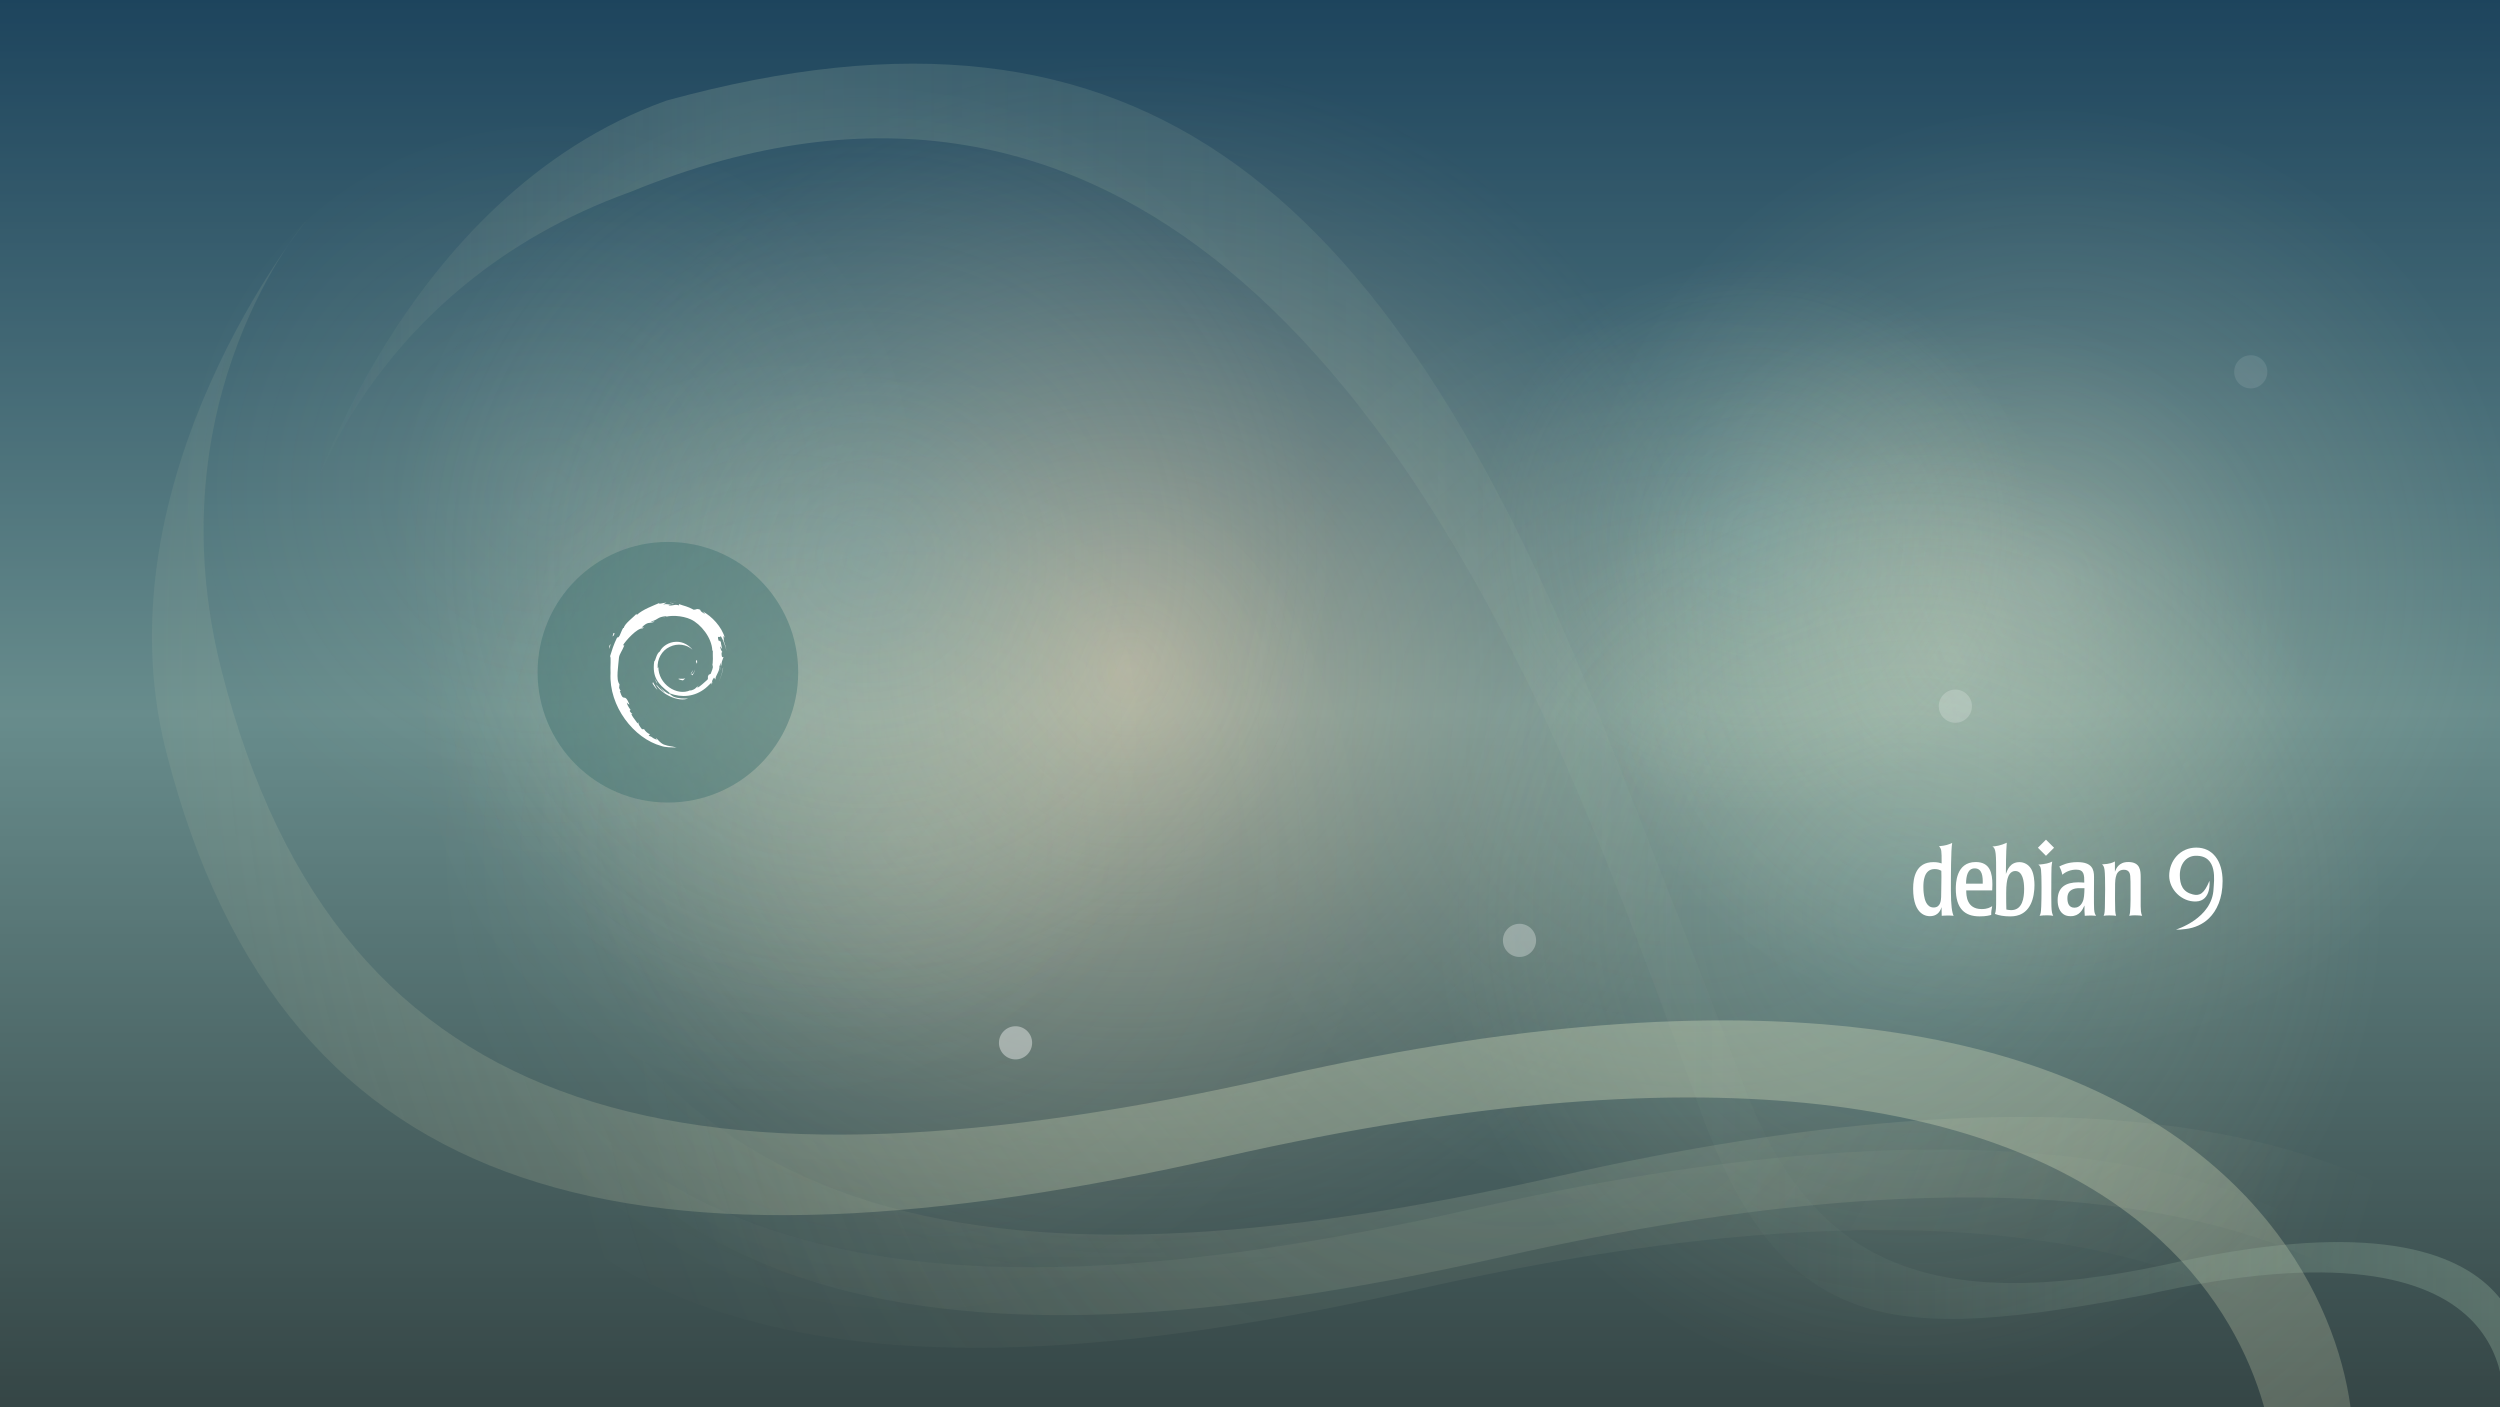
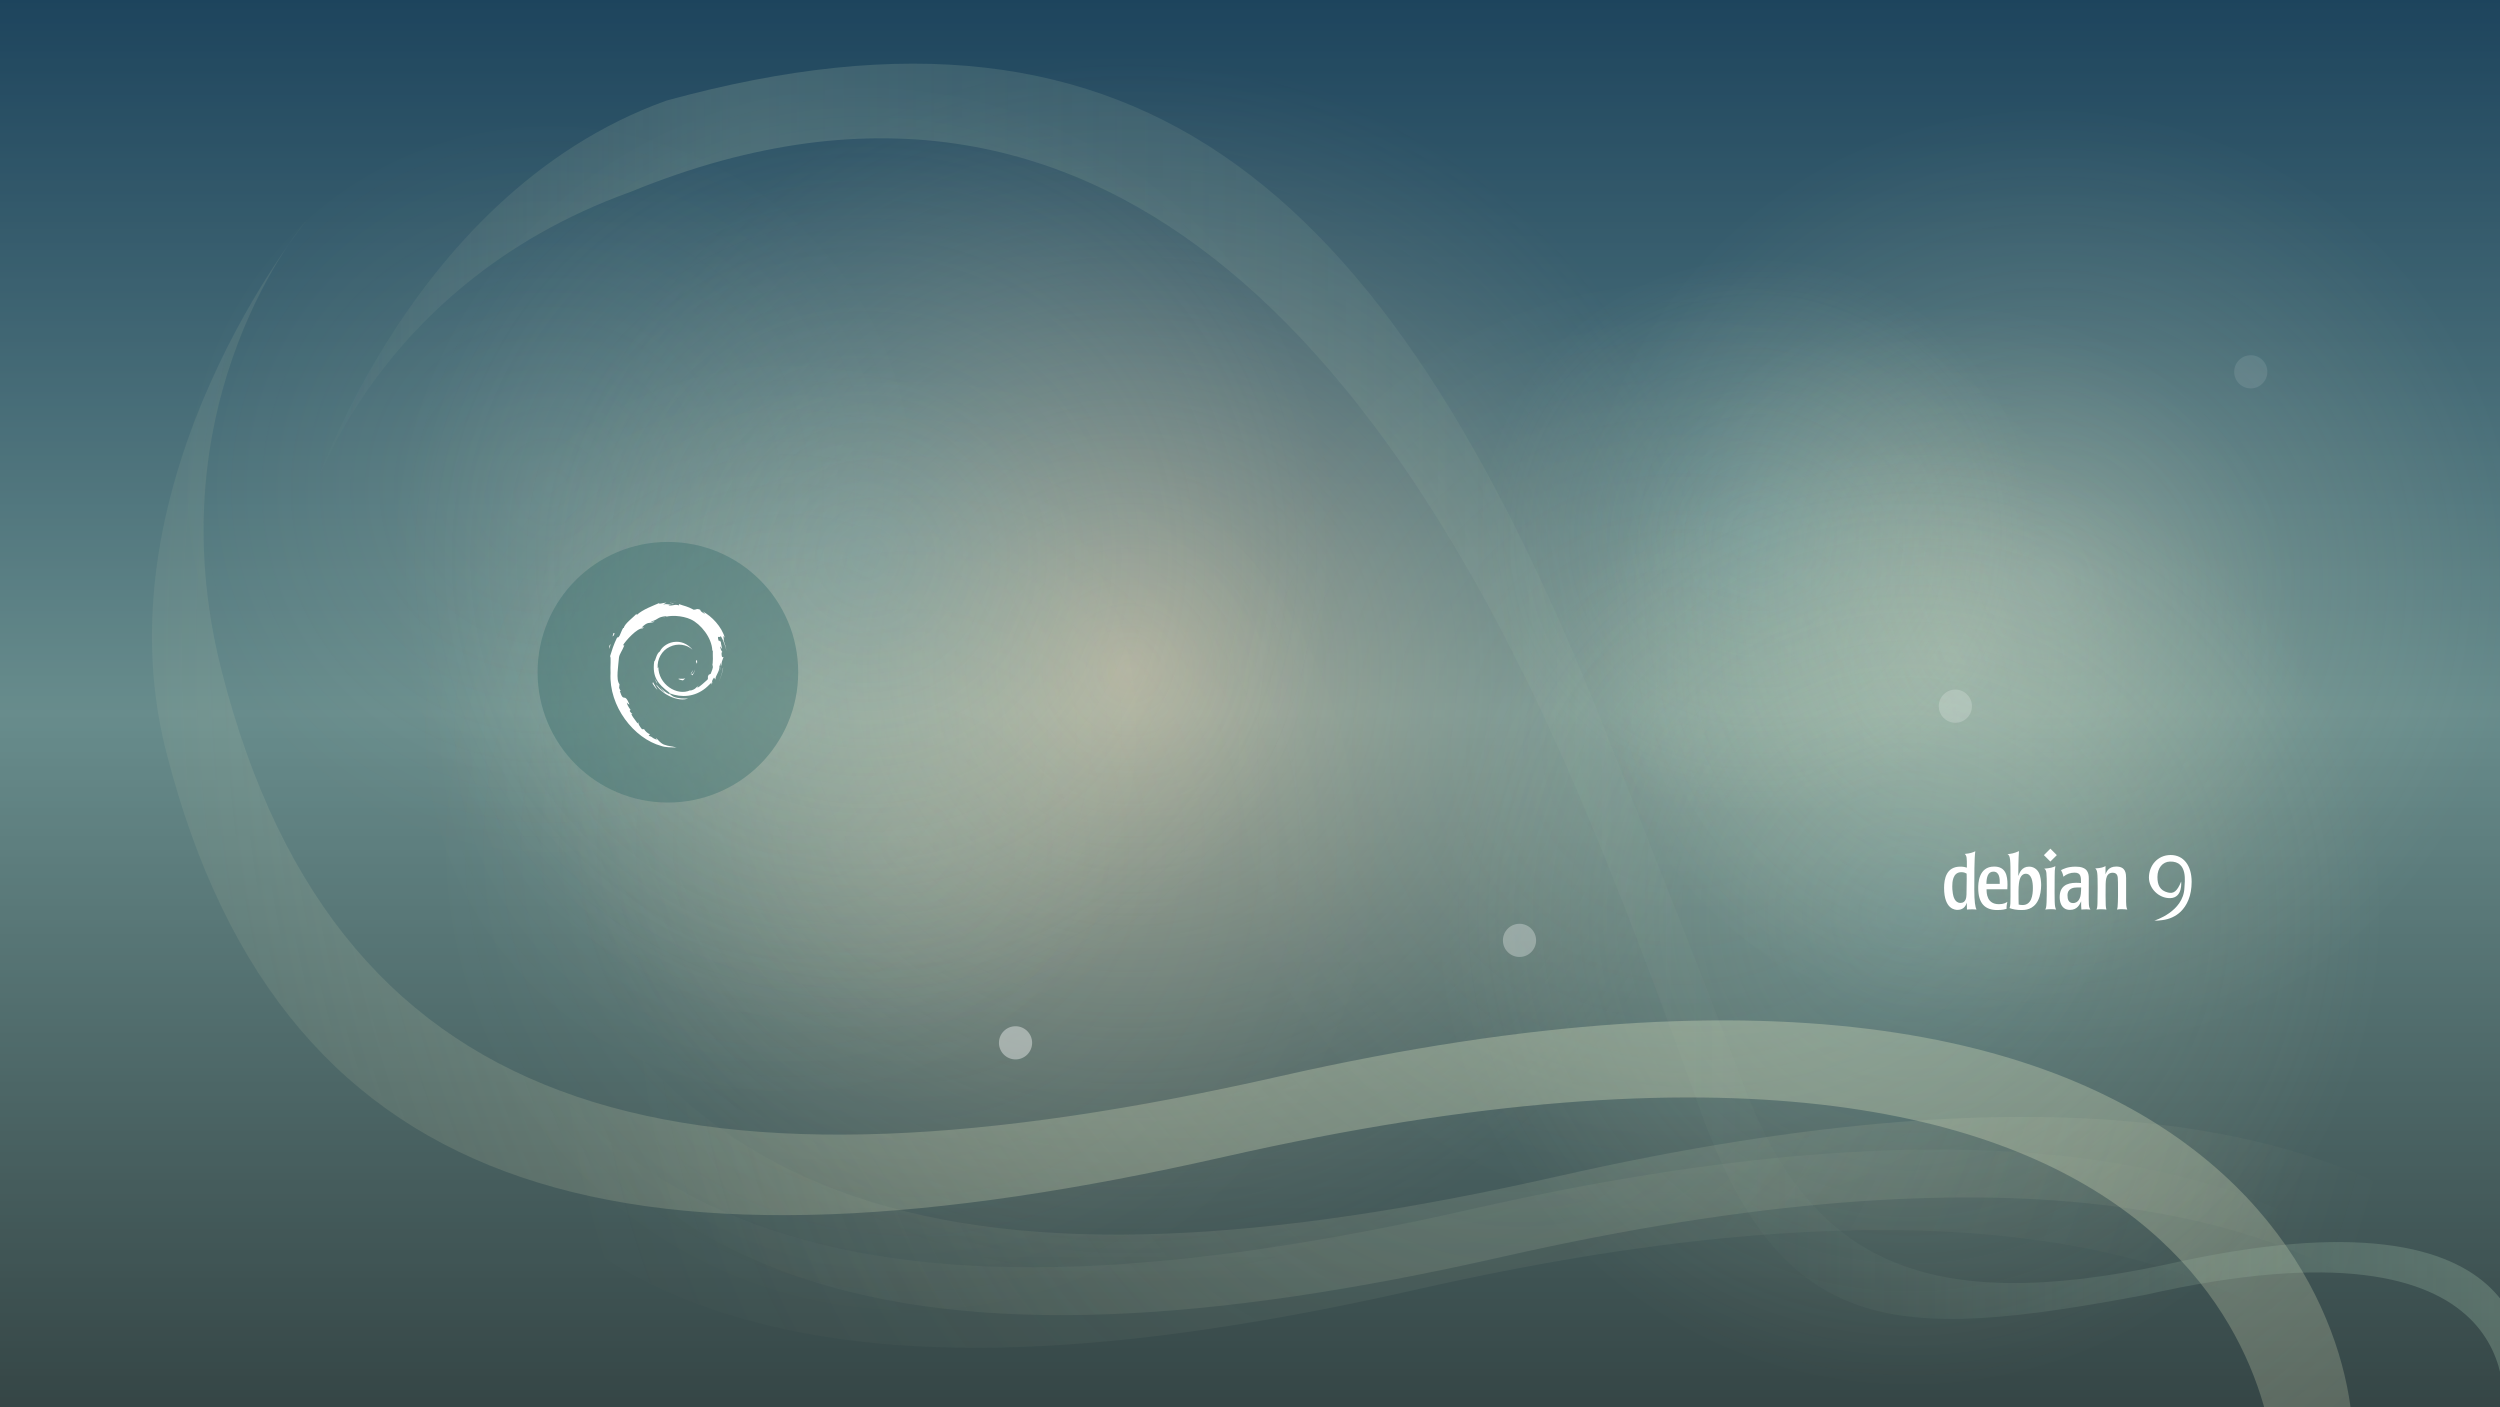
<svg xmlns="http://www.w3.org/2000/svg" version="1.1" id="root" x="0px" y="0px" width="1920px" height="1080px" viewBox="0 0 1920 1080" enable-background="new 0 0 1920 1080" xml:space="preserve">
  <defs id="defs188" />
  <g id="background">
    <g id="background_1_">
      <linearGradient id="SVGID_1_" gradientUnits="userSpaceOnUse" x1="-1423.411" y1="-3714.993" x2="-1423.412" y2="-2611.604" gradientTransform="matrix(1 0 0 1 2381.039 3709.038)">
        <stop offset="0" style="stop-color:#133356" id="stop6" />
        <stop offset="0.502" style="stop-color:#7C9999" id="stop8" />
        <stop offset="1" style="stop-color:#333333" id="stop10" />
      </linearGradient>
      <rect x="-9.36" y="-8.61" fill="url(#SVGID_1_)" width="1933.976" height="1105.453" id="rect12" />
    </g>
    <g id="Layer_4">
      <radialGradient id="SVGID_2_" cx="-1527.168" cy="-2837.252" r="916.006" gradientTransform="matrix(1.0299 0 0 1.0518 2440.248 3498.963)" gradientUnits="userSpaceOnUse">
        <stop offset="0" style="stop-color:#E4C8A5;stop-opacity:0.5" id="stop16" />
        <stop offset="0.143" style="stop-color:#AEAB93;stop-opacity:0.437" id="stop18" />
        <stop offset="0.38" style="stop-color:#587E77;stop-opacity:0.333" id="stop20" />
        <stop offset="0.488" style="stop-color:#366C6C;stop-opacity:0.286" id="stop22" />
      </radialGradient>
      <rect x="-9.36" y="-7.921" fill="url(#SVGID_2_)" width="1933.976" height="1104.42" id="rect24" />
    </g>
  </g>
  <g id="glows">
    <radialGradient id="SVGID_3_" cx="-880.329" cy="-3202.961" r="271.44" gradientTransform="matrix(1 0 0 1 2381.039 3709.038)" gradientUnits="userSpaceOnUse">
      <stop offset="0" style="stop-color:#FFFCDD" id="stop28" />
      <stop offset="1" style="stop-color:#FEF9C8;stop-opacity:0" id="stop30" />
    </radialGradient>
    <circle opacity="0.2" fill="url(#SVGID_3_)" enable-background="new    " cx="1500.71" cy="506.077" r="271.441" id="circle32" />
    <radialGradient id="SVGID_4_" cx="-1031.077" cy="-3296.374" r="214.852" gradientTransform="matrix(1 0 0 1 2381.039 3709.038)" gradientUnits="userSpaceOnUse">
      <stop offset="0" style="stop-color:#99CCCC" id="stop35" />
      <stop offset="1" style="stop-color:#FEF9C8;stop-opacity:0" id="stop37" />
    </radialGradient>
    <circle opacity="0.2" fill="url(#SVGID_4_)" enable-background="new    " cx="1349.963" cy="412.664" r="214.853" id="circle39" />
    <radialGradient id="SVGID_5_" cx="-1958.456" cy="-3333.318" r="284.85" gradientTransform="matrix(1 0 0 1 2381.039 3709.038)" gradientUnits="userSpaceOnUse">
      <stop offset="0" style="stop-color:#FFFCDD" id="stop42" />
      <stop offset="1" style="stop-color:#FEF9C8;stop-opacity:0" id="stop44" />
    </radialGradient>
    <circle opacity="0.1" fill="url(#SVGID_5_)" enable-background="new    " cx="422.583" cy="375.72" r="284.85" id="circle46" />
    <radialGradient id="SVGID_6_" cx="-1775.687" cy="-3149.533" r="284.85" gradientTransform="matrix(1 0 0 1 2381.039 3709.038)" gradientUnits="userSpaceOnUse">
      <stop offset="0" style="stop-color:#FFFCDD" id="stop49" />
      <stop offset="1" style="stop-color:#FEF9C8;stop-opacity:0" id="stop51" />
    </radialGradient>
    <circle opacity="0.1" fill="url(#SVGID_6_)" enable-background="new    " cx="605.352" cy="559.505" r="284.85" id="circle53" />
    <radialGradient id="SVGID_7_" cx="-1682.033" cy="-3059.282" r="364.403" gradientTransform="matrix(1 0 0 1 2381.039 3709.038)" gradientUnits="userSpaceOnUse">
      <stop offset="0" style="stop-color:#FFFCDD" id="stop56" />
      <stop offset="1" style="stop-color:#FEF9C8;stop-opacity:0" id="stop58" />
    </radialGradient>
    <circle opacity="0.1" fill="url(#SVGID_7_)" enable-background="new    " cx="699.006" cy="649.756" r="364.403" id="circle60" />
    <radialGradient id="SVGID_8_" cx="-1087.554" cy="-3134.885" r="364.402" gradientTransform="matrix(1 0 0 1 2381.039 3709.038)" gradientUnits="userSpaceOnUse">
      <stop offset="0" style="stop-color:#FFFCDD" id="stop63" />
      <stop offset="1" style="stop-color:#FEF9C8;stop-opacity:0" id="stop65" />
    </radialGradient>
    <path opacity="0.1" fill="url(#SVGID_8_)" enable-background="new    " d="M1293.485,209.751   c201.253,0,364.401,163.145,364.401,364.402c0,201.259-163.148,364.401-364.401,364.401S929.083,775.408,929.083,574.155   C929.083,372.898,1092.232,209.751,1293.485,209.751z" id="path67" />
    <radialGradient id="SVGID_9_" cx="-1716.201" cy="-3280.709" r="364.402" gradientTransform="matrix(1 0 0 1 2381.039 3709.038)" gradientUnits="userSpaceOnUse">
      <stop offset="0" style="stop-color:#99CCCC" id="stop70" />
      <stop offset="1" style="stop-color:#FEF9C8;stop-opacity:0" id="stop72" />
    </radialGradient>
    <circle opacity="0.2" fill="url(#SVGID_9_)" enable-background="new    " cx="664.839" cy="428.329" r="364.402" id="circle74" />
    <radialGradient id="SVGID_10_" cx="-807.9" cy="-3263.21" r="364.403" gradientTransform="matrix(1 0 0 1 2381.039 3709.038)" gradientUnits="userSpaceOnUse">
      <stop offset="0" style="stop-color:#FFFCDD" id="stop77" />
      <stop offset="1" style="stop-color:#FEF9C8;stop-opacity:0" id="stop79" />
    </radialGradient>
    <circle opacity="0.2" fill="url(#SVGID_10_)" enable-background="new    " cx="1573.139" cy="445.828" r="364.403" id="circle81" />
    <radialGradient id="SVGID_11_" cx="-914.674" cy="-3006.559" r="364.402" gradientTransform="matrix(1 0 0 1 2381.039 3709.038)" gradientUnits="userSpaceOnUse">
      <stop offset="0" style="stop-color:#99CCCC" id="stop84" />
      <stop offset="1" style="stop-color:#FEF9C8;stop-opacity:0" id="stop86" />
    </radialGradient>
    <circle opacity="0.2" fill="url(#SVGID_11_)" enable-background="new    " cx="1466.365" cy="702.48" r="364.402" id="circle88" />
  </g>
  <g id="octopus_1_">
    <radialGradient id="SVGID_12_" cx="13584.957" cy="3721.352" r="684.923" gradientTransform="matrix(-1 0 0 -1 14686.324 4480.377)" gradientUnits="userSpaceOnUse">
      <stop offset="0" style="stop-color:#BCCCB3" id="stop92" />
      <stop offset="1" style="stop-color:#FEF9C8;stop-opacity:0" id="stop94" />
    </radialGradient>
    <path opacity="0.1" fill="url(#SVGID_12_)" enable-background="new    " d="M383.459,270.992c0,0-161.611,198.069-107.826,408.315   c90.922,355.392,366.209,412.201,812.128,311.096c785.779-178.168,812.933,219.711,807.101,256.653l42.657-61.847   c5.833-36.942-21.327-434.814-807.099-256.654c-445.922,101.106-721.209,44.301-812.128-311.095   C264.508,407.218,383.459,270.992,383.459,270.992" id="path96" />
    <radialGradient id="SVGID_13_" cx="13381.236" cy="3981.431" r="1372.653" gradientTransform="matrix(-1 0 0 -1 14686.324 4480.377)" gradientUnits="userSpaceOnUse">
      <stop offset="0" style="stop-color:#BCCCB3" id="stop99" />
      <stop offset="1" style="stop-color:#FEF9C8;stop-opacity:0" id="stop101" />
    </radialGradient>
    <path opacity="0.5" fill="url(#SVGID_13_)" enable-background="new    " d="M235.482,169.127c0,0-161.611,198.072-107.828,408.317   c90.921,355.39,366.207,412.199,812.131,311.095c785.769-178.168,812.931,219.709,807.098,256.652l55.174-5.571   c27.378-62.488-33.844-491.09-819.613-312.928c-445.923,101.106-721.209,44.295-812.128-311.096   C116.531,305.353,235.482,169.127,235.482,169.127" id="path103" />
    <radialGradient id="SVGID_14_" cx="13519.34" cy="3746.436" r="684.921" gradientTransform="matrix(-1 0 0 -1 14686.324 4480.377)" gradientUnits="userSpaceOnUse">
      <stop offset="0" style="stop-color:#BCCCB3" id="stop106" />
      <stop offset="1" style="stop-color:#FEF9C8;stop-opacity:0" id="stop108" />
    </radialGradient>
    <path opacity="0.2" fill="url(#SVGID_14_)" enable-background="new    " d="M449.079,245.911c0,0-161.611,198.073-107.828,408.314   c90.922,355.394,366.208,412.199,812.128,311.096c785.771-178.162,812.933,219.709,807.1,256.651l42.658-61.839   c5.833-36.942-21.327-434.822-807.099-256.654c-445.921,101.106-721.208,44.295-812.127-311.095   C330.127,382.135,449.079,245.911,449.079,245.911" id="path110" />
    <linearGradient id="SVGID_15_" gradientUnits="userSpaceOnUse" x1="12747.42" y1="3910.324" x2="14452.203" y2="3910.324" gradientTransform="matrix(-1 0 0 -1 14686.324 4480.377)">
      <stop offset="0" style="stop-color:#ABCCB3;stop-opacity:0.7" id="stop113" />
      <stop offset="0.33" style="stop-color:#B4CFB5;stop-opacity:0.05" id="stop115" />
      <stop offset="0.803" style="stop-color:#C1D4B7;stop-opacity:0.5" id="stop117" />
      <stop offset="1" style="stop-color:#FEF9C8;stop-opacity:0" id="stop119" />
    </linearGradient>
    <path opacity="0.4" fill="url(#SVGID_15_)" enable-background="new    " d="M234.122,395.557c0,0,46.072-174.883,250.301-248.261   c380.134-155.523,599.966,158.606,731.945,472.082c11.666,27.705,40.83,97.698,88.949,231.851   c63.561,177.193,150.193,179.351,342.267,143.215c296.29-67.183,276.379,82.848,274.173,96.779l16.085-23.315   c2.208-13.928,22.115-163.959-274.173-96.784c-183.259,39.2-272.41-1.188-323.818-135.941   c-51.412-134.746-54.577-139.792-103.071-263.924C1070.404,145.353,879.534-23.687,511.697,77.291   C307.473,150.671,234.122,395.557,234.122,395.557" id="path121" />
  </g>
  <g id="rounds">
    <path fill="none" stroke="#FFFFFF" stroke-width="2" stroke-miterlimit="10" d="M1234.628,684.753" id="path124" />
    <circle opacity="0.3" fill="#FFFFFF" enable-background="new    " cx="1166.981" cy="722.208" r="12.742" id="circle126" />
    <circle opacity="0.2" fill="#FFFFFF" enable-background="new    " cx="1501.709" cy="542.349" r="12.744" id="circle128" />
    <circle opacity="0.1" fill="#FFFFFF" enable-background="new    " cx="1728.585" cy="285.548" r="12.742" id="circle130" />
    <circle opacity="0.4" fill="#FFFFFF" enable-background="new    " cx="779.931" cy="800.892" r="12.743" id="circle132" />
  </g>
  <g id="logoGroup_1_" transform="matrix(0.7,0,0,0.7,153.8823,154.884)">
    <circle enable-background="new    " cx="512.941" cy="516.28" r="142.965" id="circle135" style="opacity:0.4;fill:#366c6c" />
    <g id="logo_1_" enable-background="new    ">
      <path d="m 525.504,523.351 c -2.653,0.029 0.502,1.357 3.967,1.893 0.96,-0.75 1.823,-1.502 2.596,-2.239 -2.153,0.533 -4.348,0.547 -6.563,0.346" id="path138" style="fill:#ffffff" />
      <path d="m 539.746,519.8 c 1.59,-2.186 2.735,-4.57 3.139,-7.038 -0.357,1.762 -1.309,3.273 -2.207,4.881 -4.962,3.133 -0.467,-1.847 -0.013,-3.747 -5.321,6.715 -0.726,4.026 -0.919,5.904" id="path140" style="fill:#ffffff" />
      <path d="m 545.007,506.114 c 0.323,-4.777 -0.938,-3.261 -1.356,-1.445 0.486,0.261 0.879,3.372 1.356,1.445" id="path142" style="fill:#ffffff" />
      <path d="m 515.438,440.791 c 1.418,0.261 3.062,0.45 2.825,0.791 1.553,-0.348 1.906,-0.654 -2.825,-0.791" id="path144" style="fill:#ffffff" />
      <path d="m 518.265,441.578 -0.992,0.215 0.93,-0.094 0.062,-0.121" id="path146" style="fill:#ffffff" />
      <path d="m 562.436,507.93 c 0.15,4.286 -1.255,6.376 -2.532,10.063 l -2.288,1.147 c -1.885,3.65 0.182,2.327 -1.156,5.212 -2.937,2.612 -8.891,8.155 -10.794,8.659 -1.398,-0.032 0.95,-1.646 1.245,-2.277 -3.919,2.693 -3.139,4.036 -9.15,5.683 l -0.178,-0.392 c -14.795,6.962 -35.342,-6.825 -35.078,-25.651 -0.155,1.194 -0.448,0.896 -0.777,1.375 -0.763,-9.683 4.476,-19.405 13.306,-23.385 8.649,-4.274 18.775,-2.532 24.944,3.25 -3.395,-4.451 -10.159,-9.176 -18.167,-8.73 -7.849,0.139 -15.208,5.125 -17.648,10.538 -4.028,2.532 -4.49,9.761 -6.241,11.082 -2.368,17.334 4.436,24.82 15.934,33.635 1.803,1.229 0.507,1.401 0.75,2.33 -3.829,-1.785 -7.312,-4.487 -10.188,-7.793 1.526,2.23 3.18,4.395 5.303,6.096 -3.604,-1.215 -8.415,-8.729 -9.819,-9.03 6.209,11.12 25.175,19.503 35.125,15.333 -4.602,0.173 -10.442,0.096 -15.616,-1.816 -2.167,-1.114 -5.124,-3.423 -4.597,-3.859 13.563,5.064 27.564,3.829 39.306,-5.572 2.988,-2.327 6.251,-6.279 7.191,-6.333 -1.418,2.128 0.243,1.025 -0.848,2.903 2.972,-4.8 -1.293,-1.954 3.07,-8.283 l 1.605,2.219 c -0.603,-3.99 4.957,-8.819 4.388,-15.119 1.277,-1.924 1.418,2.078 0.062,6.502 1.876,-4.917 0.5,-5.693 0.977,-9.762 0.514,1.362 1.201,2.815 1.56,4.253 -1.224,-4.755 1.244,-8 1.862,-10.755 -0.607,-0.266 -1.884,2.092 -2.178,-3.508 0.043,-2.439 0.68,-1.277 0.923,-1.881 -0.475,-0.275 -1.73,-2.145 -2.492,-5.731 0.548,-0.838 1.479,2.181 2.229,2.302 -0.48,-2.848 -1.315,-5.017 -1.354,-7.204 -2.205,-4.598 -0.783,0.619 -2.566,-1.966 -2.34,-7.311 1.941,-1.692 2.24,-5.012 3.544,5.144 5.569,13.112 6.501,16.421 -0.708,-4.027 -1.843,-7.92 -3.257,-11.703 1.073,0.465 -1.744,-8.285 1.397,-2.492 -3.343,-12.336 -14.35,-23.867 -24.461,-29.268 1.236,1.13 2.803,2.551 2.249,2.774 -5.044,-2.99 -4.153,-3.227 -4.88,-4.494 -4.101,-1.672 -4.36,0.139 -7.068,0.008 -7.725,-4.103 -9.215,-3.667 -16.324,-6.23 l 0.321,1.519 c -5.12,-1.711 -5.964,0.635 -11.492,0.006 -0.335,-0.263 1.774,-0.952 3.509,-1.203 -4.95,0.654 -4.719,-0.976 -9.555,0.182 1.191,-0.831 2.45,-1.397 3.727,-2.103 -4.031,0.251 -9.634,2.346 -7.908,0.426 -6.583,2.938 -18.267,7.068 -24.828,13.216 l -0.206,-1.376 c -3.014,3.61 -13.104,10.771 -13.915,15.454 l -0.796,0.182 c -1.559,2.654 -2.572,5.652 -3.821,8.367 -2.045,3.486 -2.999,1.342 -2.705,1.883 -4.024,8.163 -6.018,15.009 -7.751,20.639 1.235,1.84 0.03,11.068 0.496,18.451 -2.014,36.477 25.605,71.918 55.802,80.09 4.424,1.594 10.998,1.529 16.604,1.681 -6.607,-1.884 -7.459,-0.993 -13.894,-3.247 -4.639,-2.186 -5.657,-4.681 -8.946,-7.534 l 1.301,2.294 c -6.445,-2.284 -3.748,-2.819 -8.995,-4.481 l 1.395,-1.806 c -2.086,-0.159 -5.529,-3.519 -6.474,-5.389 l -2.289,0.099 c -2.743,-3.384 -4.211,-5.831 -4.103,-7.724 l -0.749,1.315 c -0.83,-1.438 -10.106,-12.704 -5.289,-10.086 -0.896,-0.816 -2.087,-1.32 -3.379,-3.665 l 0.988,-1.115 c -2.321,-2.977 -4.272,-6.792 -4.112,-8.076 1.236,1.671 2.088,1.978 2.938,2.265 -5.854,-14.5 -6.178,-0.791 -10.596,-14.761 l 0.938,-0.072 c -0.709,-1.087 -1.154,-2.254 -1.727,-3.412 l 0.412,-4.063 c -4.203,-4.859 -1.175,-20.679 -0.567,-29.352 0.421,-3.531 3.504,-7.285 5.853,-13.183 l -1.433,-0.25 c 2.734,-4.767 15.633,-19.181 21.61,-18.447 2.896,-3.625 -0.578,-0.018 -1.146,-0.924 6.359,-6.583 8.361,-4.639 12.646,-5.831 4.633,-2.738 -3.969,1.073 -1.772,-1.038 8,-2.046 5.661,-4.638 16.102,-5.685 1.1,0.628 -2.552,0.961 -3.463,1.772 6.663,-3.26 21.084,-2.521 30.447,1.804 10.871,5.083 23.074,20.097 23.558,34.223 l 0.547,0.141 c -0.273,5.614 0.869,12.111 -1.114,18.081 l 1.321,-2.806" id="path148" style="fill:#ffffff" />
      <path d="m 496.537,526.989 -0.374,1.86 c 1.743,2.37 3.129,4.939 5.355,6.784 -1.603,-3.119 -2.79,-4.41 -4.981,-8.644" id="path150" style="fill:#ffffff" />
      <path d="m 500.655,526.832 c -0.915,-1.025 -1.473,-2.248 -2.086,-3.468 0.588,2.157 1.787,3.992 2.9,5.889 l -0.814,-2.421" id="path152" style="fill:#ffffff" />
      <path d="m 573.625,510.97 -0.385,0.979 c -0.708,5.08 -2.256,10.104 -4.629,14.758 2.614,-4.913 4.298,-10.287 5.014,-15.737" id="path154" style="fill:#ffffff" />
      <path d="m 515.965,439.515 c 1.803,-0.66 4.409,-0.358 6.317,-0.791 -2.486,0.213 -4.957,0.338 -7.392,0.639 l 1.075,0.152" id="path156" style="fill:#ffffff" />
      <path d="m 452.966,473.019 c 0.414,3.827 -2.88,5.311 0.724,2.78 1.939,-4.353 -0.747,-1.197 -0.724,-2.78" id="path158" style="fill:#ffffff" />
      <path d="m 448.724,490.734 c 0.831,-2.551 0.99,-4.08 1.308,-5.561 -2.305,2.938 -1.067,3.562 -1.308,5.561" id="path160" style="fill:#ffffff" />
    </g>
  </g>
-   <g id="debian_1_" transform="matrix(0.7,0,0,0.7,476.4359,203.8244)">
+   <g id="debian_1_" transform="matrix(0.56,0,0,0.56,698.7726,298.9424)">
    <g id="g163">
      <path d="m 1449.401,671.188 c -0.101,0.11 -0.101,17.342 -0.319,21.84 -0.21,3.636 -0.536,11.449 -8.242,11.449 -7.924,0 -9.851,-9.099 -10.49,-13.06 -0.751,-4.387 -0.751,-8.032 -0.751,-9.631 0,-5.138 0.321,-19.485 12.417,-19.485 3.643,0 5.676,1.073 7.281,1.924 l 0.104,6.963 z m -31.041,12.636 c 0,30.186 16.057,30.186 18.41,30.186 6.637,0 10.921,-3.643 12.74,-9.955 l 0.216,9.523 c 2.032,-0.103 4.071,-0.318 7.389,-0.318 1.178,0 2.134,0 2.998,0.106 0.857,0 1.712,0.105 2.677,0.212 -1.715,-3.421 -2.998,-11.125 -2.998,-27.832 0,-16.267 0,-43.778 1.394,-52.131 -3.853,1.823 -7.176,3.002 -14.455,3.642 2.895,3.104 2.895,4.711 2.895,18.834 -2.031,-0.638 -4.604,-1.39 -8.991,-1.39 -19.17,0.004 -22.275,16.7 -22.275,29.123" id="path165" style="fill:#ffffff" />
      <path d="m 1476.411,678.358 c 0.106,-8.883 1.932,-16.803 9.529,-16.803 8.353,0 8.988,9.2 8.776,16.803 l -18.305,0 z m 28.902,1.075 c 0,-12.524 -2.457,-24.836 -18.297,-24.836 -21.839,0 -21.839,24.198 -21.839,29.33 0,21.733 9.74,30.294 26.115,30.294 7.276,0 10.811,-1.065 12.74,-1.606 -0.103,-3.853 0.426,-6.313 1.072,-9.629 -2.248,1.394 -5.139,3.213 -11.564,3.213 -16.699,0 -16.914,-15.208 -16.914,-20.448 l 28.479,0 0.208,-6.318" id="path167" style="fill:#ffffff" />
      <path d="m 1540.139,684.035 c 0,9.954 -1.818,23.334 -14.235,23.334 -1.719,0 -3.854,-0.322 -5.247,-0.644 -0.216,-3.853 -0.216,-10.488 -0.216,-18.195 0,-9.206 0.959,-14.016 1.715,-16.379 2.248,-7.598 7.277,-7.702 8.242,-7.702 8.136,0 9.741,11.238 9.741,19.586 z m -30.721,11.668 c 0,7.922 0,12.416 -1.285,15.842 4.389,1.715 9.848,2.676 16.381,2.676 4.172,0 16.271,0 22.799,-13.379 3.105,-6.207 4.175,-14.561 4.175,-20.875 0,-3.858 -0.427,-12.311 -3.534,-17.665 -2.995,-5.027 -7.814,-7.597 -12.949,-7.597 -10.274,0 -13.269,8.563 -14.874,12.951 0,-5.455 0.103,-24.511 0.956,-34.252 -6.955,3.213 -11.242,3.741 -15.841,4.172 4.178,1.713 4.178,8.782 4.178,31.795 l 0,26.332" id="path169" style="fill:#ffffff" />
      <path d="m 1572.065,713.578 c -2.143,-0.318 -3.645,-0.535 -6.746,-0.535 -3.423,0 -5.779,0.217 -8.243,0.535 1.073,-2.033 1.499,-2.998 1.82,-9.949 0.427,-9.53 0.535,-35.012 -0.213,-40.364 -0.538,-4.069 -1.498,-4.711 -2.996,-5.776 8.776,-0.859 11.234,-1.498 15.305,-3.425 -0.853,4.707 -0.967,7.071 -0.967,14.238 -0.212,36.929 -0.319,40.886 2.04,45.276" id="path171" style="fill:#ffffff" />
-       <path d="m 1606.345,683.281 c -0.218,6.747 -0.323,11.458 -2.145,15.206 -2.251,4.818 -5.996,6.209 -8.776,6.209 -6.43,0 -7.818,-5.348 -7.818,-10.594 0,-10.062 8.997,-10.815 13.057,-10.815 l 5.686,0 -0,-0.006 0,0 z m -29.443,13.17 c 0,6.745 2.035,13.483 8.032,16.379 2.675,1.18 5.351,1.18 6.209,1.18 9.849,0 13.164,-7.284 15.201,-11.778 -0.105,4.711 0,7.599 0.318,11.347 1.928,-0.103 3.854,-0.318 7.07,-0.318 1.82,0 3.528,0.216 5.348,0.318 -1.179,-1.816 -1.819,-2.892 -2.143,-7.063 -0.213,-4.066 -0.213,-8.136 -0.213,-13.808 l 0.104,-21.838 c 0,-8.142 -2.141,-16.168 -18.201,-16.168 -10.592,0 -16.803,3.213 -19.909,4.819 1.286,2.354 2.362,4.386 3.32,8.992 4.183,-3.642 9.637,-5.569 15.199,-5.569 8.891,0 8.891,5.895 8.891,14.239 -2.033,-0.104 -3.746,-0.317 -6.64,-0.317 -13.593,-10e-4 -22.586,5.238 -22.586,19.585" id="path173" style="fill:#ffffff" />
-       <path d="m 1668,702.981 c 0.105,3.64 0.105,7.494 1.602,10.599 -2.359,-0.218 -3.747,-0.537 -8.137,-0.537 -2.569,0 -3.956,0.221 -5.995,0.537 0.427,-1.394 0.645,-1.923 0.862,-3.746 0.318,-2.459 0.538,-10.707 0.538,-13.599 l 0,-11.56 c 0,-5.032 0,-12.314 -0.33,-14.879 -0.215,-1.815 -0.743,-6.745 -6.958,-6.745 -6.102,0 -8.132,4.495 -8.885,8.135 -0.853,3.744 -0.853,7.815 -0.853,23.657 0.101,13.703 0.101,14.982 1.174,18.732 -1.819,-0.212 -4.069,-0.423 -7.273,-0.423 -2.572,0 -4.287,0.101 -6.421,0.423 0.75,-1.714 1.179,-2.57 1.391,-8.562 0.219,-5.894 0.646,-34.795 -0.324,-41.642 -0.532,-4.178 -1.606,-5.138 -2.779,-6.211 8.674,-0.429 11.452,-1.819 14.131,-3.213 l 0,11.344 c 1.283,-3.319 3.959,-10.708 14.664,-10.708 13.385,0 13.487,9.741 13.596,16.165 l -0,32.233" id="path175" style="fill:#ffffff" />
+       <path d="m 1606.345,683.281 c -0.218,6.747 -0.323,11.458 -2.145,15.206 -2.251,4.818 -5.996,6.209 -8.776,6.209 -6.43,0 -7.818,-5.348 -7.818,-10.594 0,-10.062 8.997,-10.815 13.057,-10.815 l 5.686,0 0,-0.006 0,0 z m -29.443,13.17 c 0,6.745 2.035,13.483 8.032,16.379 2.675,1.18 5.351,1.18 6.209,1.18 9.849,0 13.164,-7.284 15.201,-11.778 -0.105,4.711 0,7.599 0.318,11.347 1.928,-0.103 3.854,-0.318 7.07,-0.318 1.82,0 3.528,0.216 5.348,0.318 -1.179,-1.816 -1.819,-2.892 -2.143,-7.063 -0.213,-4.066 -0.213,-8.136 -0.213,-13.808 l 0.104,-21.838 c 0,-8.142 -2.141,-16.168 -18.201,-16.168 -10.592,0 -16.803,3.213 -19.909,4.819 1.286,2.354 2.362,4.386 3.32,8.992 4.183,-3.642 9.637,-5.569 15.199,-5.569 8.891,0 8.891,5.895 8.891,14.239 -2.033,-0.104 -3.746,-0.317 -6.64,-0.317 -13.593,-10e-4 -22.586,5.238 -22.586,19.585" id="path173" style="fill:#ffffff" />
+       <path d="m 1668,702.981 c 0.105,3.64 0.105,7.494 1.602,10.599 -2.359,-0.218 -3.747,-0.537 -8.137,-0.537 -2.569,0 -3.956,0.221 -5.995,0.537 0.427,-1.394 0.645,-1.923 0.862,-3.746 0.318,-2.459 0.538,-10.707 0.538,-13.599 l 0,-11.56 c 0,-5.032 0,-12.314 -0.33,-14.879 -0.215,-1.815 -0.743,-6.745 -6.958,-6.745 -6.102,0 -8.132,4.495 -8.885,8.135 -0.853,3.744 -0.853,7.815 -0.853,23.657 0.101,13.703 0.101,14.982 1.174,18.732 -1.819,-0.212 -4.069,-0.423 -7.273,-0.423 -2.572,0 -4.287,0.101 -6.421,0.423 0.75,-1.714 1.179,-2.57 1.391,-8.562 0.219,-5.894 0.646,-34.795 -0.324,-41.642 -0.532,-4.178 -1.606,-5.138 -2.779,-6.211 8.674,-0.429 11.452,-1.819 14.131,-3.213 l 0,11.344 c 1.283,-3.319 3.959,-10.708 14.664,-10.708 13.385,0 13.487,9.741 13.596,16.165 l 0,32.233" id="path175" style="fill:#ffffff" />
      <path d="m 1572.969,638.913 -8.868,8.861 -8.86,-8.861 8.86,-8.861 8.868,8.861" id="path177" style="fill:#ffffff" />
    </g>
    <g id="_x39_">
      <g id="g180">
        <g id="g182">
          <path d="m 1728.581,697.889 c -15.674,0.464 -29.287,-13.274 -29.287,-28.164 0,-16.489 11.934,-30.97 29.765,-30.97 17.822,0 28.82,14.482 28.82,36.736 0,19.18 -6.425,32.587 -15.014,40.907 -6.701,6.565 -15.957,10.587 -25.339,11.664 -4.286,0.668 -8.038,0.803 -10.856,0.668 0,0 40.037,-12.034 41.296,-44.969 0.276,-7.367 5.366,-36.693 -19.842,-36.023 -10.049,0.264 -17.164,8.849 -17.164,21.183 0,10.854 3.337,18.55 14.339,21.244 7.688,1.885 12.513,-1.094 18.209,-15.016 -0.01,0 2.516,22.229 -14.927,22.74 z" id="path184" style="fill:#ffffff" />
        </g>
      </g>
    </g>
  </g>
</svg>
